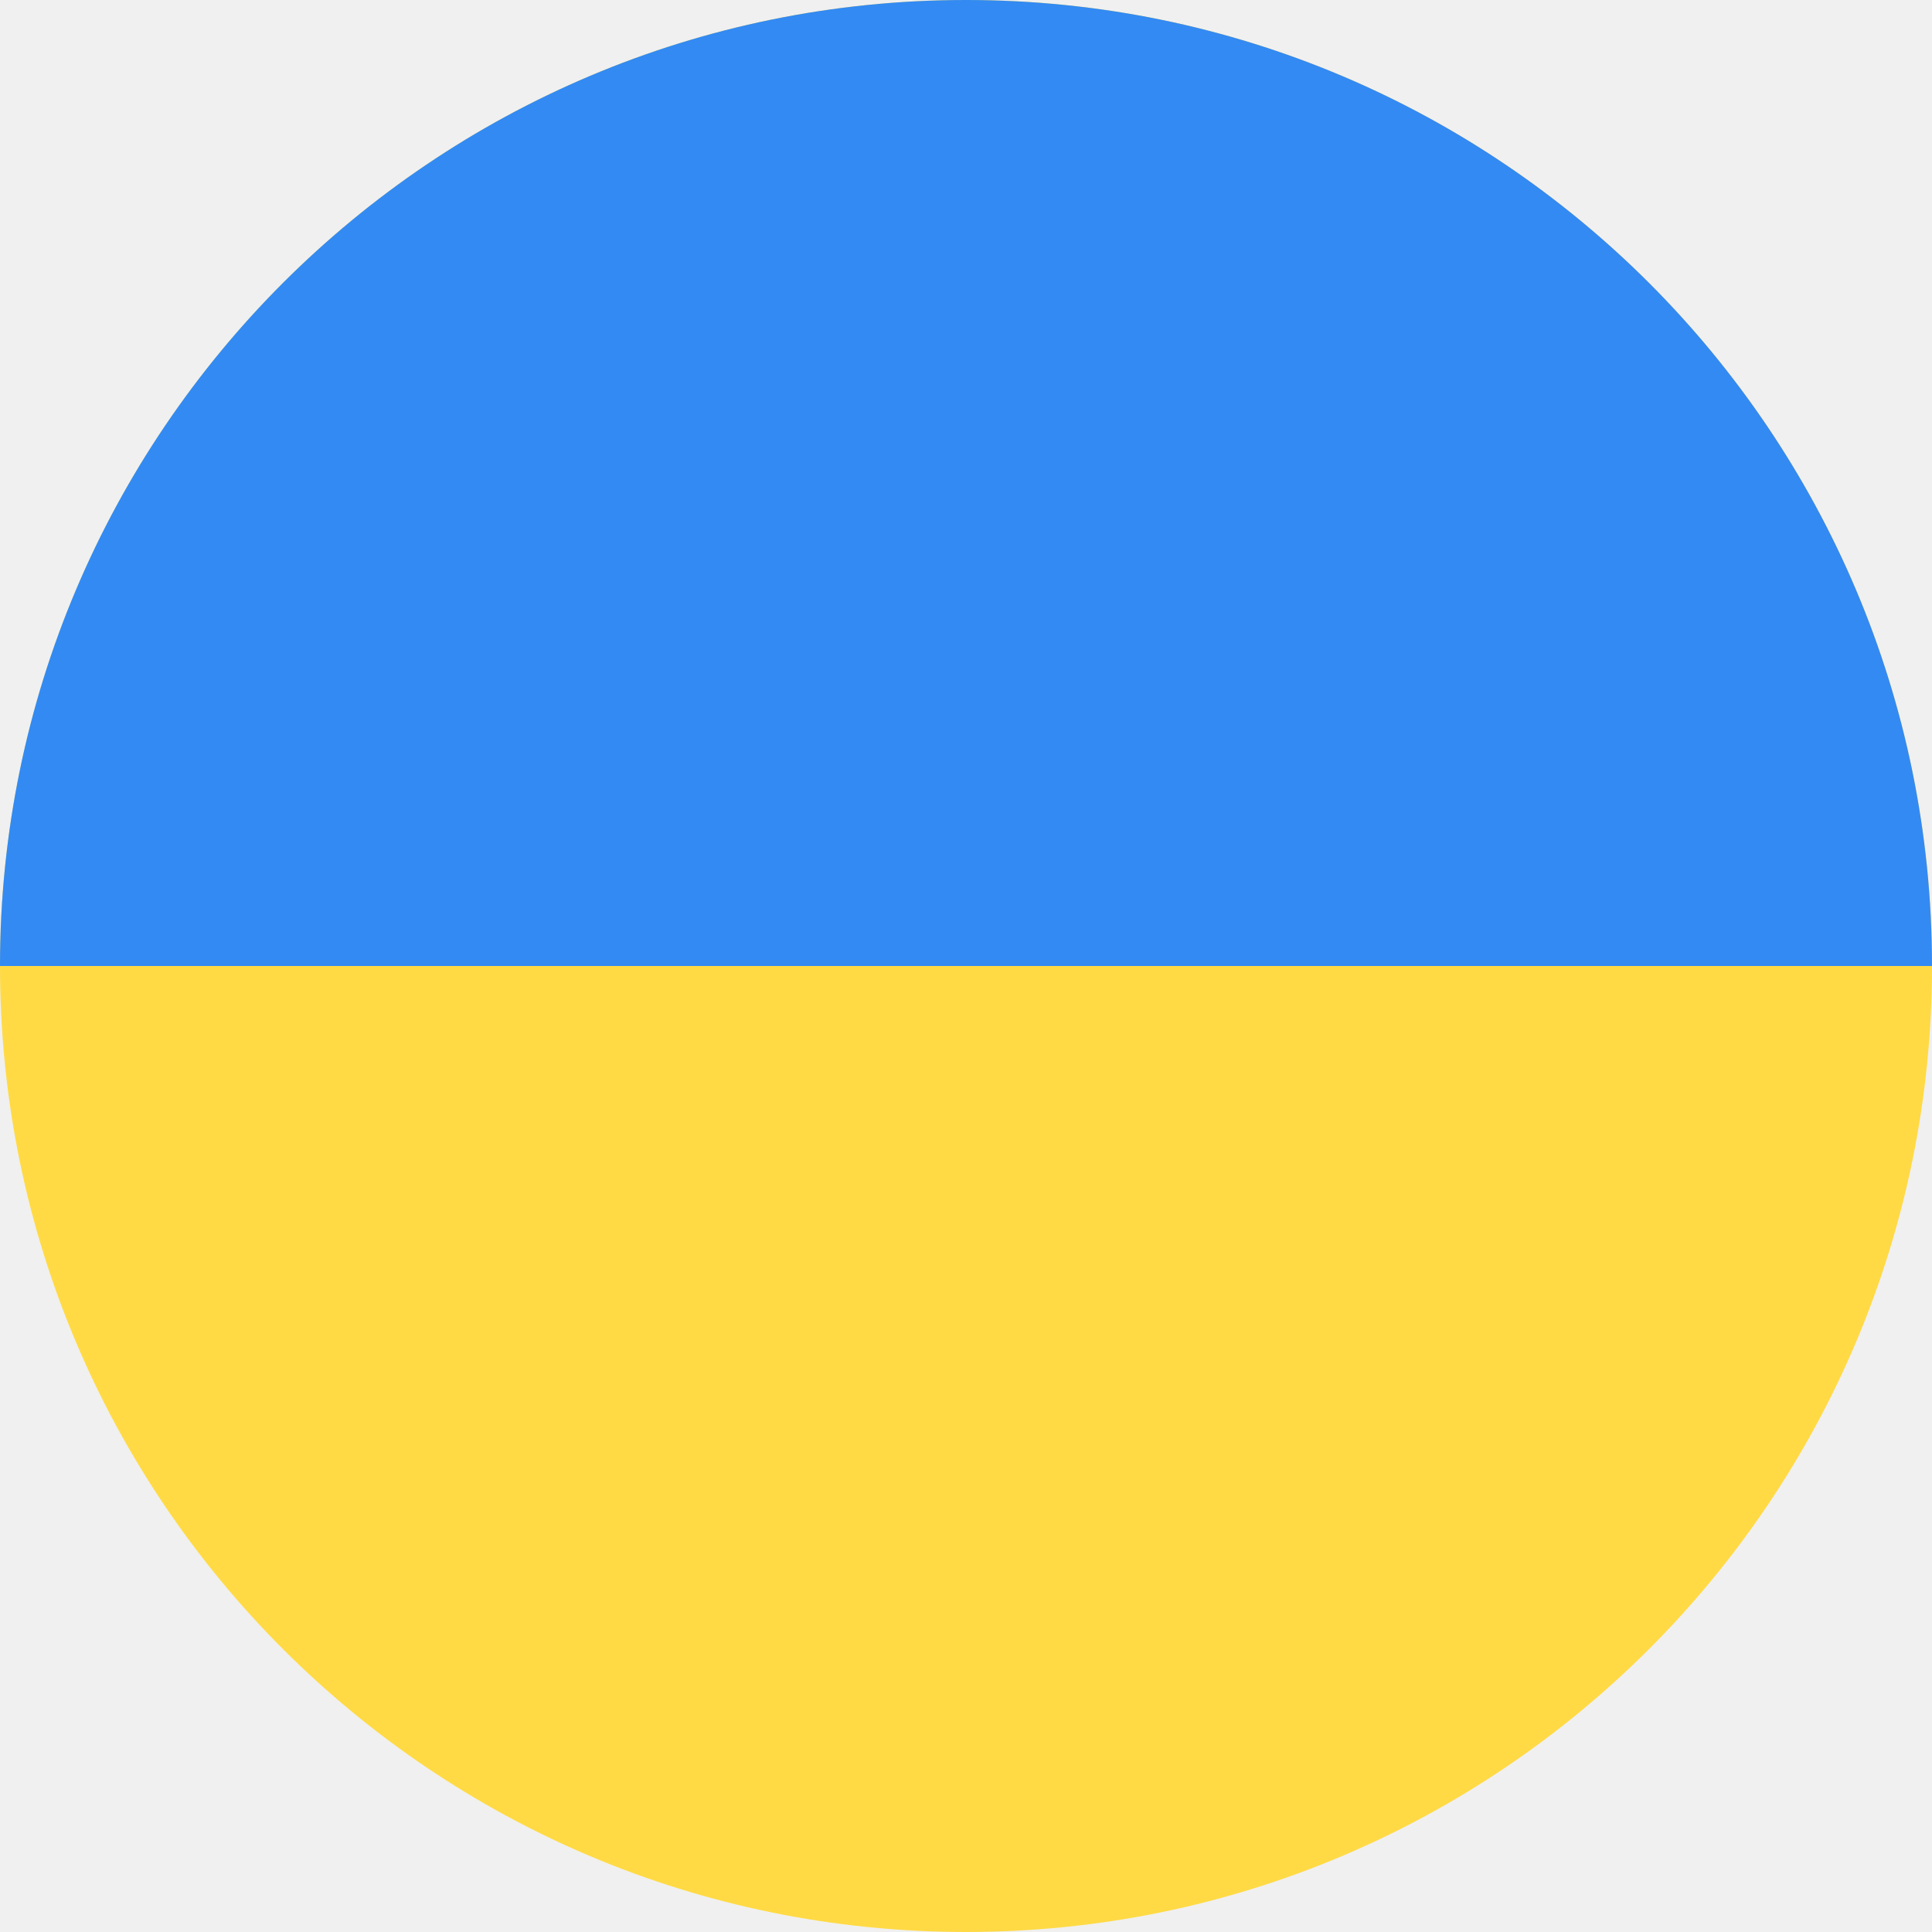
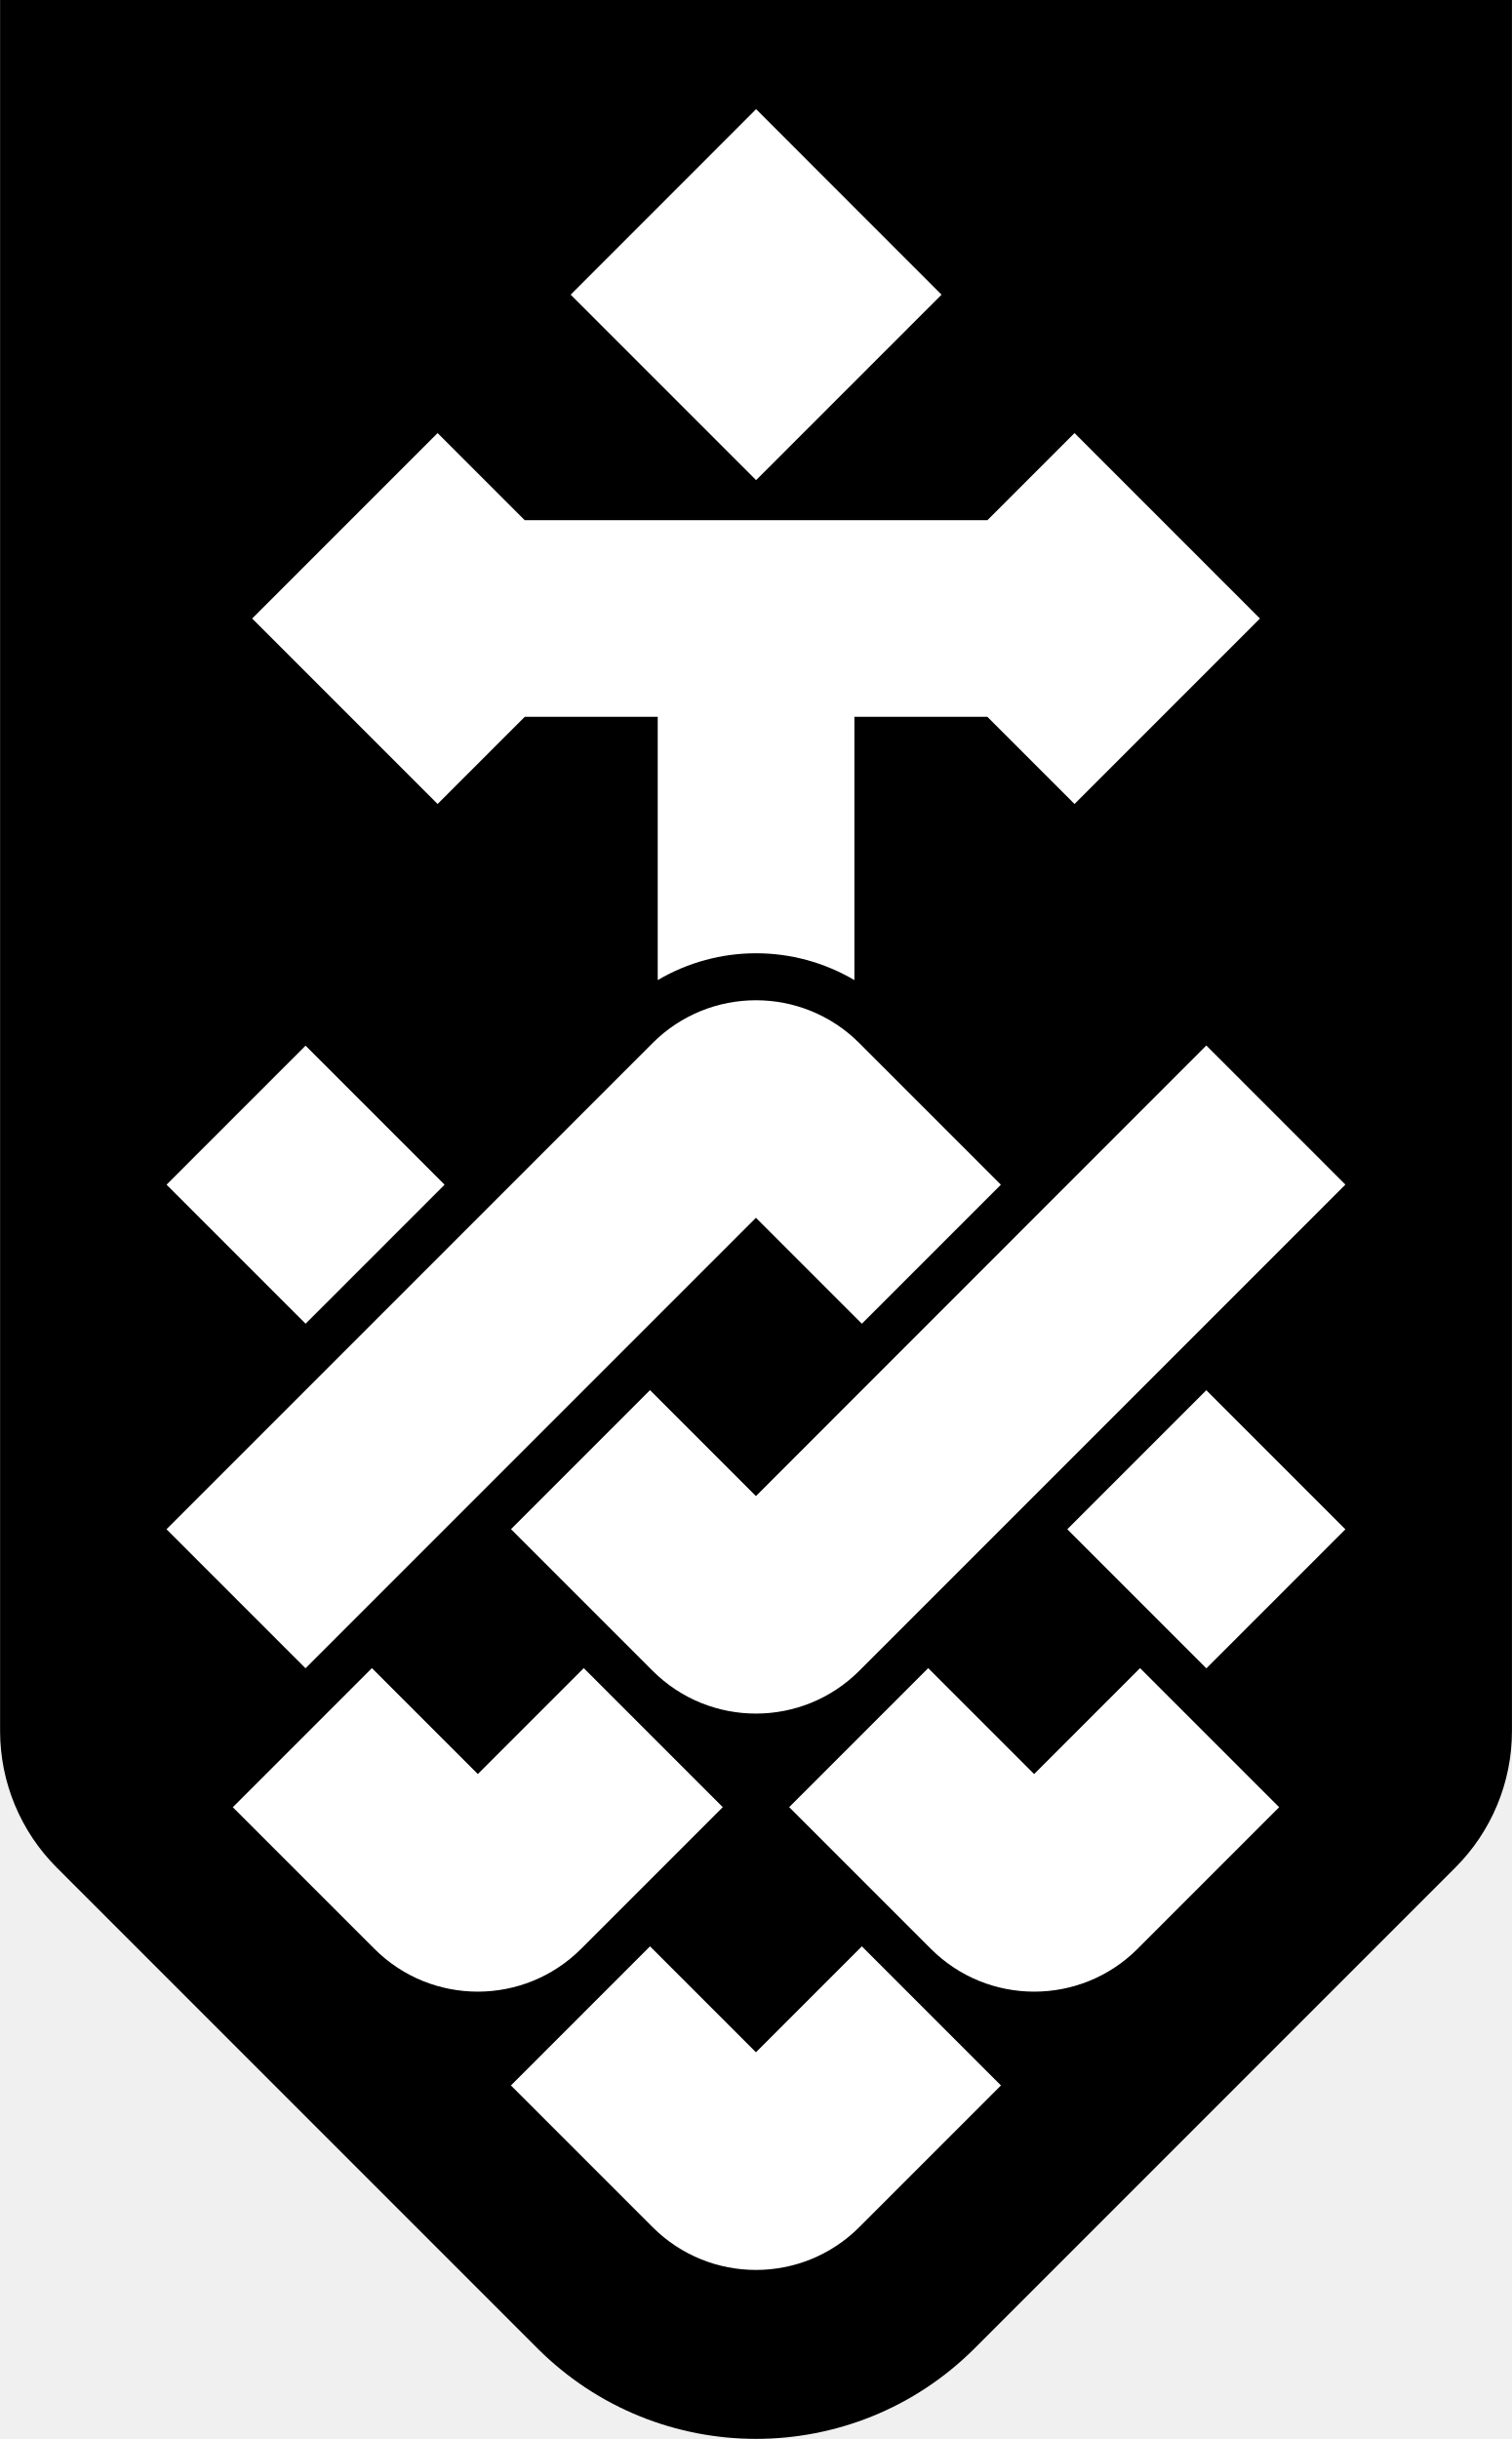
- <svg xmlns="http://www.w3.org/2000/svg" version="1.1" id="Layer_1" x="0px" y="0px" viewBox="0 0 512 512" style="enable-background:new 0 0 512 512;" xml:space="preserve">
-   <circle style="fill:#FFDA44;" cx="256" cy="256" r="256" />
-   <path style="fill:#338AF3;" d="M0,256C0,114.616,114.616,0,256,0s256,114.616,256,256" />
-   <g>
- </g>
-   <g>
- </g>
-   <g>
- </g>
-   <g>
- </g>
-   <g>
- </g>
-   <g>
- </g>
-   <g>
- </g>
-   <g>
- </g>
-   <g>
- </g>
-   <g>
- </g>
-   <g>
- </g>
-   <g>
- </g>
-   <g>
- </g>
-   <g>
- </g>
-   <g>
- </g>
+ <svg xmlns="http://www.w3.org/2000/svg" viewBox="0 0 18.826 30.367" width="142.306" height="229.544">
+   <path d="M.706 23.252l5.986 5.986a3.85 3.85 0 0 0 5.444 0l5.986-5.986c.452-.451.705-1.063.705-1.701V-.002H.001v21.553c0 .638.254 1.25.705 1.701" />
+   <path d="M5.536 14.75l-1.731-1.731-1.731 1.731 1.731 1.731zm3.877.412l1.319 1.319 1.731-1.731-1.764-1.764a1.82 1.82 0 0 0-2.572 0L2.073 19.04l1.731 1.731zM9 22.5l-1.731-1.731-1.319 1.319-1.319-1.319-1.732 1.732 1.764 1.764a1.82 1.82 0 0 0 2.572 0zm.413 3.052l-1.319-1.319-1.732 1.732 1.765 1.765a1.82 1.82 0 0 0 2.572 0l1.765-1.765-1.732-1.732zm3.464-3.464l-1.319-1.319L9.827 22.5l1.765 1.765a1.82 1.82 0 0 0 2.572 0l1.764-1.764-1.732-1.732zm.413-3.048l1.732 1.732 1.731-1.731-1.732-1.732zm-3.877-.413l-1.319-1.319-1.731 1.731 1.764 1.764a1.82 1.82 0 0 0 2.572 0l6.054-6.054-1.732-1.732zm2.311-14.958l-2.309-2.31-2.309 2.31 2.309 2.309zm-5.19 5.256H8.19v3.278a2.41 2.41 0 0 1 2.449 0V8.925h1.656l1.085 1.085 2.309-2.309-2.309-2.309-1.085 1.085H6.534L5.449 5.392 3.14 7.701l2.309 2.309z" fill="#fff" />
</svg>
